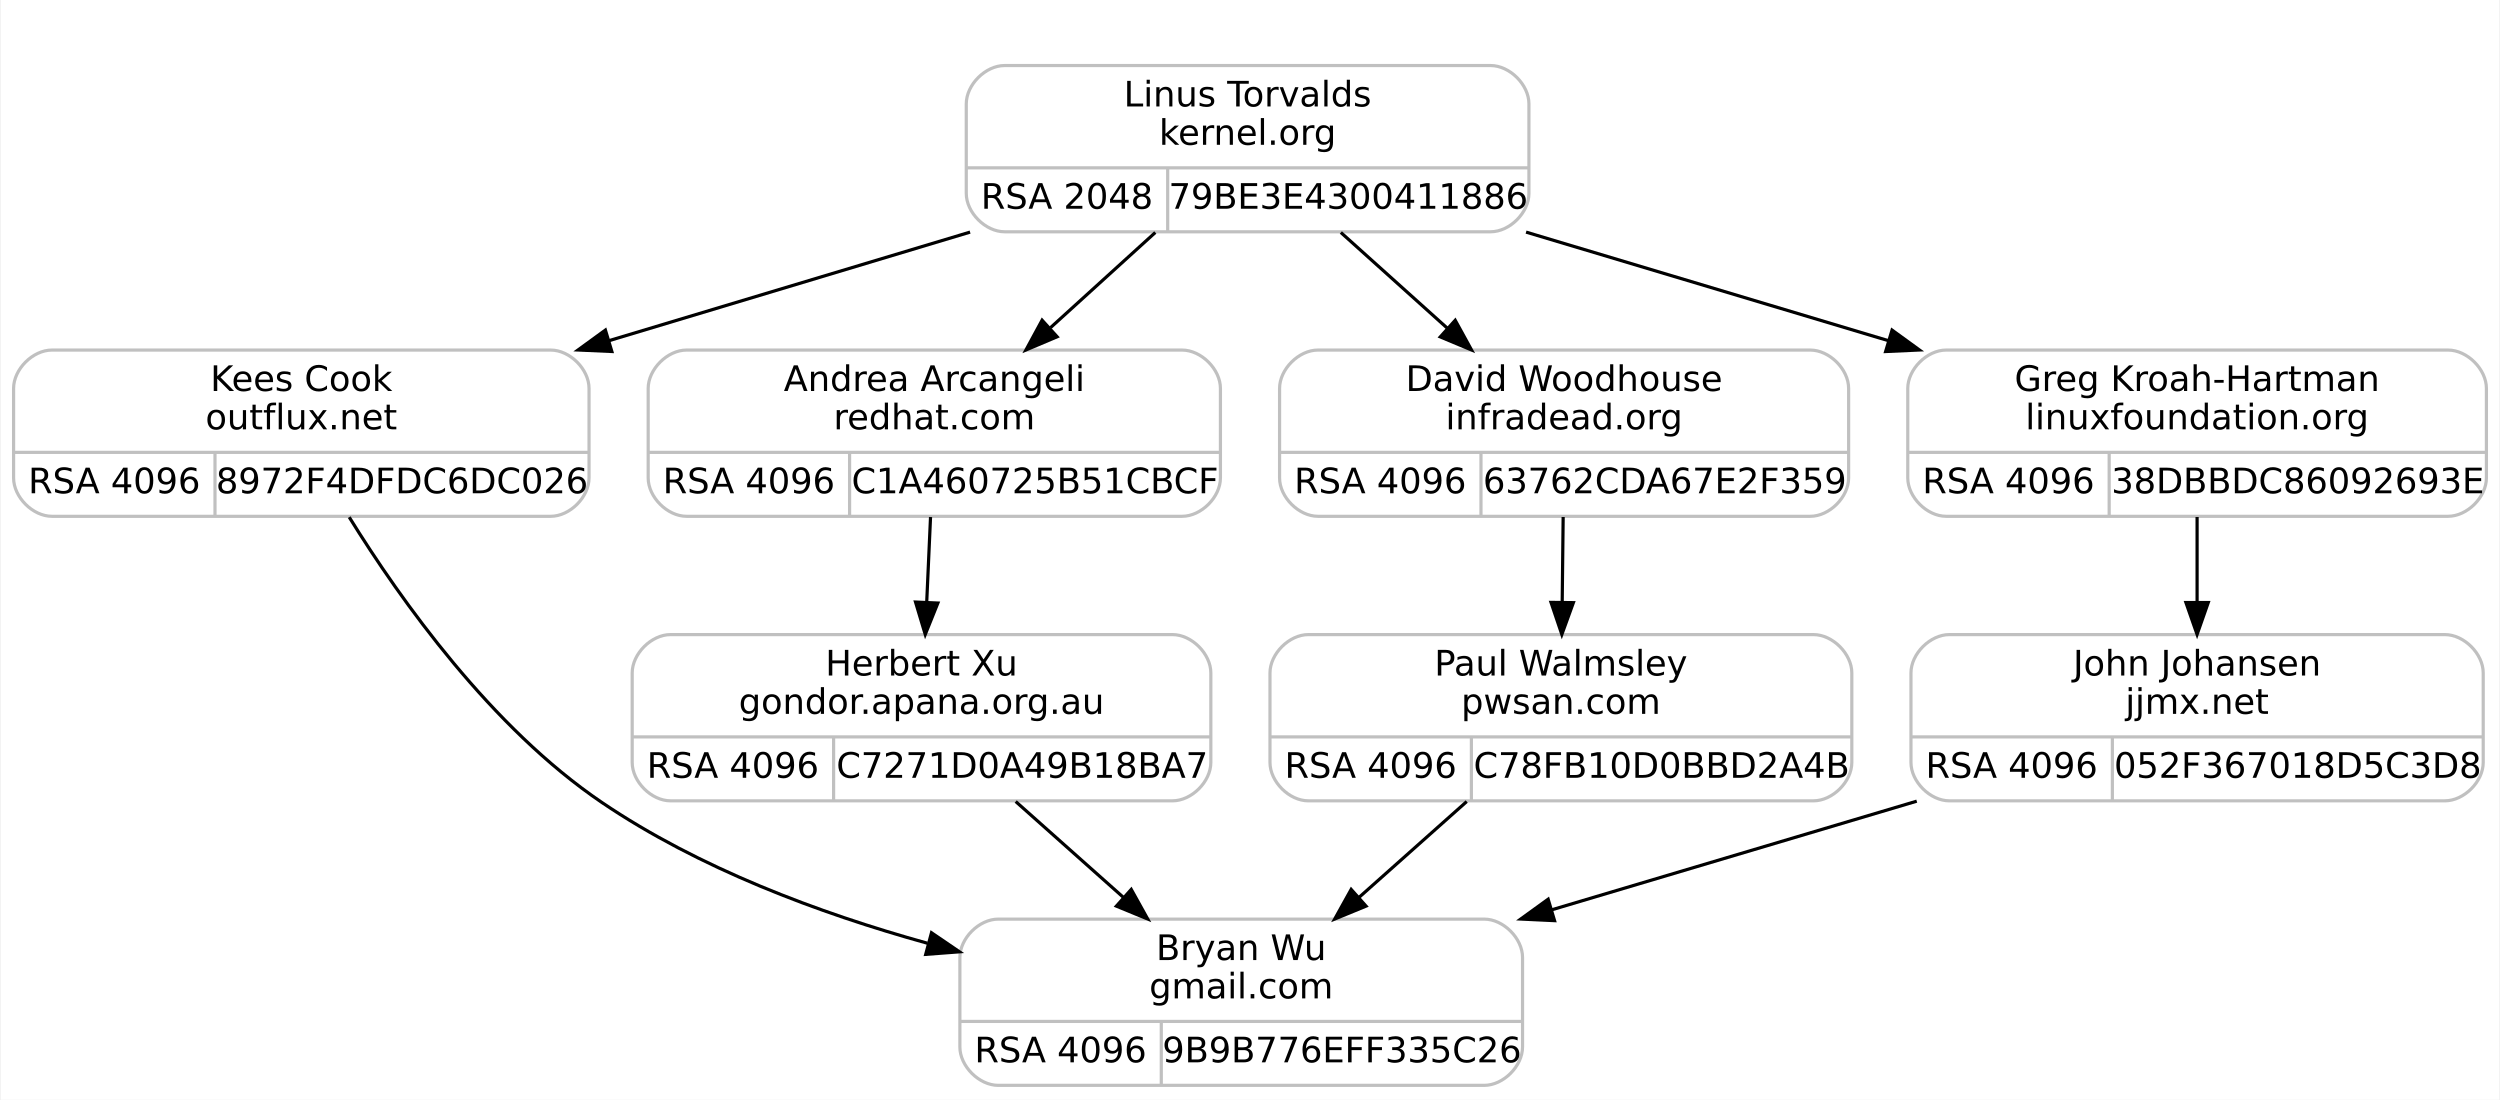
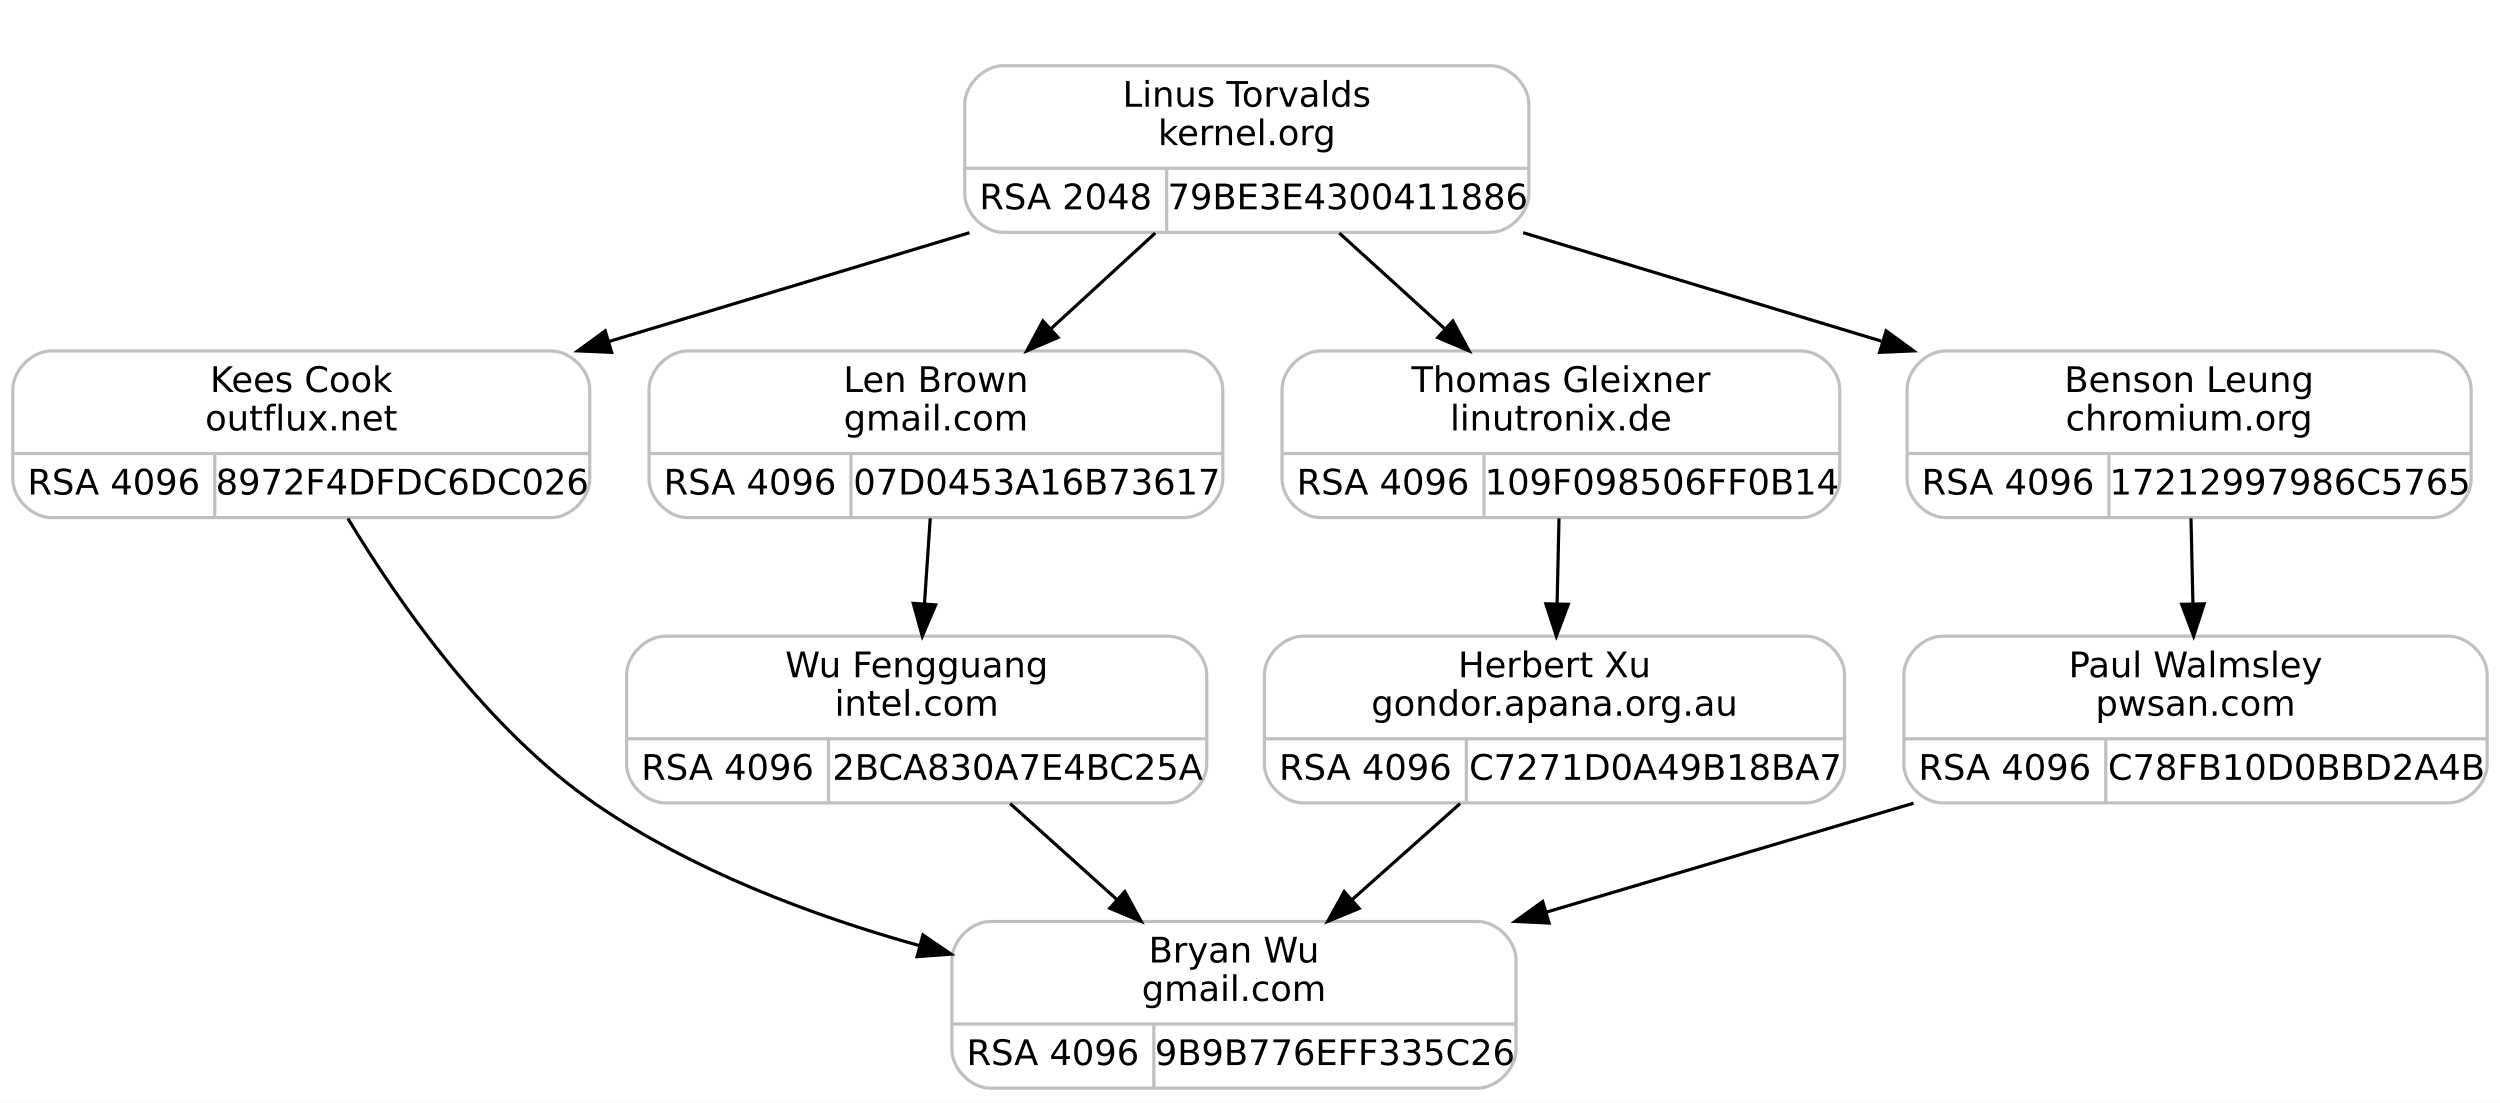
- <svg xmlns="http://www.w3.org/2000/svg" width="782pt" height="344pt" viewBox="0.00 0.00 781.50 344.00">
+ <svg xmlns="http://www.w3.org/2000/svg" width="780pt" height="344pt" viewBox="0.00 0.00 780.00 344.00">
  <g id="graph0" class="graph" transform="scale(1 1) rotate(0) translate(4 340)">
-     <polygon fill="#ffffff" stroke="transparent" points="-4,4 -4,-340 777.5,-340 777.5,4 -4,4" />
+     <polygon fill="#ffffff" stroke="transparent" points="-4,4 -4,-340 776,-340 776,4 -4,4" />
    <g id="clust1" class="cluster">
-       <polygon fill="none" stroke="#ffffff" points="290,-259 290,-328 482,-328 482,-259 290,-259" />
+       <polygon fill="none" stroke="#ffffff" points="289,-259 289,-328 481,-328 481,-259 289,-259" />
    </g>
    <g id="node1" class="node">
      <path fill="none" stroke="#c0c0c0" d="M12,-178.5C12,-178.5 168,-178.5 168,-178.5 174,-178.5 180,-184.5 180,-190.5 180,-190.5 180,-218.5 180,-218.5 180,-224.5 174,-230.5 168,-230.5 168,-230.5 12,-230.5 12,-230.5 6,-230.5 0,-224.5 0,-218.5 0,-218.5 0,-190.5 0,-190.5 0,-184.5 6,-178.5 12,-178.5" />
      <text text-anchor="middle" x="90" y="-217.7" font-family="droid sans,dejavu sans,helvetica" font-size="11.00" fill="#000000">Kees Cook</text>
      <text text-anchor="middle" x="90" y="-205.7" font-family="droid sans,dejavu sans,helvetica" font-size="11.00" fill="#000000">outflux.net</text>
      <polyline fill="none" stroke="#c0c0c0" points="0,-198.5 180,-198.5 " />
      <text text-anchor="middle" x="31.5" y="-185.7" font-family="droid sans,dejavu sans,helvetica" font-size="11.00" fill="#000000">RSA 4096</text>
      <polyline fill="none" stroke="#c0c0c0" points="63,-178.5 63,-198.5 " />
      <text text-anchor="middle" x="121.5" y="-185.7" font-family="droid sans,dejavu sans,helvetica" font-size="11.00" fill="#000000">8972F4DFDC6DC026</text>
    </g>
    <g id="node3" class="node">
-       <path fill="none" stroke="#c0c0c0" d="M308,-.5C308,-.5 460,-.5 460,-.5 466,-.5 472,-6.5 472,-12.5 472,-12.5 472,-40.5 472,-40.5 472,-46.5 466,-52.5 460,-52.5 460,-52.5 308,-52.5 308,-52.5 302,-52.5 296,-46.5 296,-40.5 296,-40.5 296,-12.5 296,-12.5 296,-6.5 302,-.5 308,-.5" />
-       <text text-anchor="middle" x="384" y="-39.7" font-family="droid sans,dejavu sans,helvetica" font-size="11.00" fill="#000000">Bryan Wu</text>
-       <text text-anchor="middle" x="384" y="-27.7" font-family="droid sans,dejavu sans,helvetica" font-size="11.00" fill="#000000">gmail.com</text>
-       <polyline fill="none" stroke="#c0c0c0" points="296,-20.5 472,-20.5 " />
-       <text text-anchor="middle" x="327.5" y="-7.7" font-family="droid sans,dejavu sans,helvetica" font-size="11.00" fill="#000000">RSA 4096</text>
-       <polyline fill="none" stroke="#c0c0c0" points="359,-.5 359,-20.5 " />
-       <text text-anchor="middle" x="415.5" y="-7.7" font-family="droid sans,dejavu sans,helvetica" font-size="11.00" fill="#000000">9B9B776EFF335C26</text>
+       <path fill="none" stroke="#c0c0c0" d="M305,-.5C305,-.5 457,-.5 457,-.5 463,-.5 469,-6.5 469,-12.5 469,-12.5 469,-40.5 469,-40.5 469,-46.5 463,-52.5 457,-52.5 457,-52.5 305,-52.5 305,-52.5 299,-52.5 293,-46.5 293,-40.5 293,-40.5 293,-12.5 293,-12.5 293,-6.5 299,-.5 305,-.5" />
+       <text text-anchor="middle" x="381" y="-39.7" font-family="droid sans,dejavu sans,helvetica" font-size="11.00" fill="#000000">Bryan Wu</text>
+       <text text-anchor="middle" x="381" y="-27.7" font-family="droid sans,dejavu sans,helvetica" font-size="11.00" fill="#000000">gmail.com</text>
+       <polyline fill="none" stroke="#c0c0c0" points="293,-20.5 469,-20.5 " />
+       <text text-anchor="middle" x="324.5" y="-7.7" font-family="droid sans,dejavu sans,helvetica" font-size="11.00" fill="#000000">RSA 4096</text>
+       <polyline fill="none" stroke="#c0c0c0" points="356,-.5 356,-20.5 " />
+       <text text-anchor="middle" x="412.5" y="-7.7" font-family="droid sans,dejavu sans,helvetica" font-size="11.00" fill="#000000">9B9B776EFF335C26</text>
    </g>
    <g id="edge2" class="edge">
-       <path fill="none" stroke="#000000" d="M104.988,-178.231C121.242,-152.006 149.535,-112.34 184,-89 214.293,-68.485 251.652,-54.443 285.85,-44.954" />
-       <polygon fill="#000000" stroke="#000000" points="287.118,-48.238 295.875,-42.275 285.31,-41.475 287.118,-48.238" />
+       <path fill="none" stroke="#000000" d="M104.544,-178.234C120.351,-152.011 147.964,-112.347 182,-89 211.897,-68.492 248.846,-54.465 282.758,-44.987" />
+       <polygon fill="#000000" stroke="#000000" points="283.955,-48.29 292.702,-42.312 282.136,-41.53 283.955,-48.29" />
    </g>
    <g id="node2" class="node">
-       <path fill="none" stroke="#c0c0c0" d="M310,-267.5C310,-267.5 462,-267.5 462,-267.5 468,-267.5 474,-273.5 474,-279.5 474,-279.5 474,-307.5 474,-307.5 474,-313.5 468,-319.5 462,-319.5 462,-319.5 310,-319.5 310,-319.5 304,-319.5 298,-313.5 298,-307.5 298,-307.5 298,-279.5 298,-279.5 298,-273.5 304,-267.5 310,-267.5" />
-       <text text-anchor="middle" x="386" y="-306.7" font-family="droid sans,dejavu sans,helvetica" font-size="11.00" fill="#000000">Linus Torvalds</text>
-       <text text-anchor="middle" x="386" y="-294.7" font-family="droid sans,dejavu sans,helvetica" font-size="11.00" fill="#000000">kernel.org</text>
-       <polyline fill="none" stroke="#c0c0c0" points="298,-287.5 474,-287.5 " />
-       <text text-anchor="middle" x="329.5" y="-274.7" font-family="droid sans,dejavu sans,helvetica" font-size="11.00" fill="#000000">RSA 2048</text>
-       <polyline fill="none" stroke="#c0c0c0" points="361,-267.5 361,-287.5 " />
-       <text text-anchor="middle" x="417.5" y="-274.7" font-family="droid sans,dejavu sans,helvetica" font-size="11.00" fill="#000000">79BE3E4300411886</text>
+       <path fill="none" stroke="#c0c0c0" d="M309,-267.5C309,-267.5 461,-267.5 461,-267.5 467,-267.5 473,-273.5 473,-279.5 473,-279.5 473,-307.5 473,-307.5 473,-313.5 467,-319.5 461,-319.5 461,-319.5 309,-319.5 309,-319.5 303,-319.5 297,-313.5 297,-307.5 297,-307.5 297,-279.5 297,-279.5 297,-273.5 303,-267.5 309,-267.5" />
+       <text text-anchor="middle" x="385" y="-306.7" font-family="droid sans,dejavu sans,helvetica" font-size="11.00" fill="#000000">Linus Torvalds</text>
+       <text text-anchor="middle" x="385" y="-294.7" font-family="droid sans,dejavu sans,helvetica" font-size="11.00" fill="#000000">kernel.org</text>
+       <polyline fill="none" stroke="#c0c0c0" points="297,-287.5 473,-287.5 " />
+       <text text-anchor="middle" x="328.5" y="-274.7" font-family="droid sans,dejavu sans,helvetica" font-size="11.00" fill="#000000">RSA 2048</text>
+       <polyline fill="none" stroke="#c0c0c0" points="360,-267.5 360,-287.5 " />
+       <text text-anchor="middle" x="416.5" y="-274.7" font-family="droid sans,dejavu sans,helvetica" font-size="11.00" fill="#000000">79BE3E4300411886</text>
    </g>
    <g id="edge1" class="edge">
-       <path fill="none" stroke="#000000" d="M299.19,-267.398C263.722,-256.734 222.562,-244.358 186.183,-233.42" />
-       <polygon fill="#000000" stroke="#000000" points="187.137,-230.052 176.552,-230.524 185.121,-236.756 187.137,-230.052" />
+       <path fill="none" stroke="#000000" d="M298.483,-267.398C263.135,-256.734 222.114,-244.358 185.858,-233.42" />
+       <polygon fill="#000000" stroke="#000000" points="186.845,-230.062 176.26,-230.524 184.823,-236.763 186.845,-230.062" />
    </g>
    <g id="node4" class="node">
      <path fill="none" stroke="#c0c0c0" d="M210.5,-178.5C210.5,-178.5 365.5,-178.5 365.5,-178.5 371.5,-178.5 377.5,-184.5 377.5,-190.5 377.5,-190.5 377.5,-218.5 377.5,-218.5 377.5,-224.5 371.5,-230.5 365.5,-230.5 365.5,-230.5 210.5,-230.5 210.5,-230.5 204.5,-230.5 198.5,-224.5 198.5,-218.5 198.5,-218.5 198.5,-190.5 198.5,-190.5 198.5,-184.5 204.5,-178.5 210.5,-178.5" />
-       <text text-anchor="middle" x="288" y="-217.7" font-family="droid sans,dejavu sans,helvetica" font-size="11.00" fill="#000000">Andrea Arcangeli</text>
-       <text text-anchor="middle" x="288" y="-205.7" font-family="droid sans,dejavu sans,helvetica" font-size="11.00" fill="#000000">redhat.com</text>
+       <text text-anchor="middle" x="288" y="-217.7" font-family="droid sans,dejavu sans,helvetica" font-size="11.00" fill="#000000">Len Brown</text>
+       <text text-anchor="middle" x="288" y="-205.7" font-family="droid sans,dejavu sans,helvetica" font-size="11.00" fill="#000000">gmail.com</text>
      <polyline fill="none" stroke="#c0c0c0" points="198.5,-198.5 377.5,-198.5 " />
      <text text-anchor="middle" x="230" y="-185.7" font-family="droid sans,dejavu sans,helvetica" font-size="11.00" fill="#000000">RSA 4096</text>
      <polyline fill="none" stroke="#c0c0c0" points="261.5,-178.5 261.5,-198.5 " />
-       <text text-anchor="middle" x="319.5" y="-185.7" font-family="droid sans,dejavu sans,helvetica" font-size="11.00" fill="#000000">C1A460725B51CBCF</text>
+       <text text-anchor="middle" x="319.5" y="-185.7" font-family="droid sans,dejavu sans,helvetica" font-size="11.00" fill="#000000">07D0453A16B73617</text>
    </g>
    <g id="edge3" class="edge">
-       <path fill="none" stroke="#000000" d="M357.127,-267.278C346.859,-257.954 335.164,-247.333 324.351,-237.513" />
-       <polygon fill="#000000" stroke="#000000" points="326.423,-234.666 316.667,-230.534 321.717,-239.848 326.423,-234.666" />
+       <path fill="none" stroke="#000000" d="M356.421,-267.278C346.258,-257.954 334.683,-247.333 323.98,-237.513" />
+       <polygon fill="#000000" stroke="#000000" points="326.109,-234.716 316.374,-230.534 321.377,-239.874 326.109,-234.716" />
    </g>
    <g id="node6" class="node">
-       <path fill="none" stroke="#c0c0c0" d="M408,-178.5C408,-178.5 562,-178.5 562,-178.5 568,-178.5 574,-184.5 574,-190.5 574,-190.5 574,-218.5 574,-218.5 574,-224.5 568,-230.5 562,-230.5 562,-230.5 408,-230.5 408,-230.5 402,-230.5 396,-224.5 396,-218.5 396,-218.5 396,-190.5 396,-190.5 396,-184.5 402,-178.5 408,-178.5" />
-       <text text-anchor="middle" x="485" y="-217.7" font-family="droid sans,dejavu sans,helvetica" font-size="11.00" fill="#000000">David Woodhouse</text>
-       <text text-anchor="middle" x="485" y="-205.7" font-family="droid sans,dejavu sans,helvetica" font-size="11.00" fill="#000000">infradead.org</text>
-       <polyline fill="none" stroke="#c0c0c0" points="396,-198.5 574,-198.5 " />
+       <path fill="none" stroke="#c0c0c0" d="M408,-178.5C408,-178.5 558,-178.5 558,-178.5 564,-178.5 570,-184.5 570,-190.5 570,-190.5 570,-218.5 570,-218.5 570,-224.5 564,-230.5 558,-230.5 558,-230.5 408,-230.5 408,-230.5 402,-230.5 396,-224.5 396,-218.5 396,-218.5 396,-190.5 396,-190.5 396,-184.5 402,-178.5 408,-178.5" />
+       <text text-anchor="middle" x="483" y="-217.7" font-family="droid sans,dejavu sans,helvetica" font-size="11.00" fill="#000000">Thomas Gleixner</text>
+       <text text-anchor="middle" x="483" y="-205.7" font-family="droid sans,dejavu sans,helvetica" font-size="11.00" fill="#000000">linutronix.de</text>
+       <polyline fill="none" stroke="#c0c0c0" points="396,-198.5 570,-198.5 " />
      <text text-anchor="middle" x="427.5" y="-185.7" font-family="droid sans,dejavu sans,helvetica" font-size="11.00" fill="#000000">RSA 4096</text>
      <polyline fill="none" stroke="#c0c0c0" points="459,-178.5 459,-198.5 " />
-       <text text-anchor="middle" x="516.5" y="-185.7" font-family="droid sans,dejavu sans,helvetica" font-size="11.00" fill="#000000">63762CDA67E2F359</text>
+       <text text-anchor="middle" x="514.5" y="-185.7" font-family="droid sans,dejavu sans,helvetica" font-size="11.00" fill="#000000">109F098506FF0B14</text>
    </g>
    <g id="edge6" class="edge">
-       <path fill="none" stroke="#000000" d="M415.168,-267.278C425.641,-257.863 437.584,-247.126 448.596,-237.227" />
-       <polygon fill="#000000" stroke="#000000" points="450.944,-239.822 456.041,-230.534 446.264,-234.617 450.944,-239.822" />
+       <path fill="none" stroke="#000000" d="M413.873,-267.278C424.141,-257.954 435.836,-247.333 446.649,-237.513" />
+       <polygon fill="#000000" stroke="#000000" points="449.283,-239.848 454.333,-230.534 444.577,-234.666 449.283,-239.848" />
    </g>
    <g id="node8" class="node">
-       <path fill="none" stroke="#c0c0c0" d="M604.5,-178.5C604.5,-178.5 761.5,-178.5 761.5,-178.5 767.5,-178.5 773.5,-184.5 773.5,-190.5 773.5,-190.5 773.5,-218.5 773.5,-218.5 773.5,-224.5 767.5,-230.5 761.5,-230.5 761.5,-230.5 604.5,-230.5 604.5,-230.5 598.5,-230.5 592.5,-224.5 592.5,-218.5 592.5,-218.5 592.5,-190.5 592.5,-190.5 592.5,-184.5 598.5,-178.5 604.5,-178.5" />
-       <text text-anchor="middle" x="683" y="-217.7" font-family="droid sans,dejavu sans,helvetica" font-size="11.00" fill="#000000">Greg Kroah-Hartman</text>
-       <text text-anchor="middle" x="683" y="-205.7" font-family="droid sans,dejavu sans,helvetica" font-size="11.00" fill="#000000">linuxfoundation.org</text>
-       <polyline fill="none" stroke="#c0c0c0" points="592.5,-198.5 773.5,-198.5 " />
-       <text text-anchor="middle" x="624" y="-185.7" font-family="droid sans,dejavu sans,helvetica" font-size="11.00" fill="#000000">RSA 4096</text>
-       <polyline fill="none" stroke="#c0c0c0" points="655.5,-178.5 655.5,-198.5 " />
-       <text text-anchor="middle" x="714.5" y="-185.7" font-family="droid sans,dejavu sans,helvetica" font-size="11.00" fill="#000000">38DBBDC86092693E</text>
+       <path fill="none" stroke="#c0c0c0" d="M603,-178.5C603,-178.5 755,-178.5 755,-178.5 761,-178.5 767,-184.5 767,-190.5 767,-190.5 767,-218.5 767,-218.5 767,-224.5 761,-230.5 755,-230.5 755,-230.5 603,-230.5 603,-230.5 597,-230.5 591,-224.5 591,-218.5 591,-218.5 591,-190.5 591,-190.5 591,-184.5 597,-178.5 603,-178.5" />
+       <text text-anchor="middle" x="679" y="-217.7" font-family="droid sans,dejavu sans,helvetica" font-size="11.00" fill="#000000">Benson Leung</text>
+       <text text-anchor="middle" x="679" y="-205.7" font-family="droid sans,dejavu sans,helvetica" font-size="11.00" fill="#000000">chromium.org</text>
+       <polyline fill="none" stroke="#c0c0c0" points="591,-198.5 767,-198.5 " />
+       <text text-anchor="middle" x="622.5" y="-185.7" font-family="droid sans,dejavu sans,helvetica" font-size="11.00" fill="#000000">RSA 4096</text>
+       <polyline fill="none" stroke="#c0c0c0" points="654,-178.5 654,-198.5 " />
+       <text text-anchor="middle" x="710.5" y="-185.7" font-family="droid sans,dejavu sans,helvetica" font-size="11.00" fill="#000000">17212997986C5765</text>
    </g>
    <g id="edge9" class="edge">
-       <path fill="none" stroke="#000000" d="M473.103,-267.398C508.692,-256.734 549.99,-244.358 586.492,-233.42" />
-       <polygon fill="#000000" stroke="#000000" points="587.581,-236.748 596.155,-230.524 585.571,-230.042 587.581,-236.748" />
+       <path fill="none" stroke="#000000" d="M471.223,-267.398C506.302,-256.779 546.986,-244.464 583.005,-233.56" />
+       <polygon fill="#000000" stroke="#000000" points="584.475,-236.772 593.032,-230.524 582.447,-230.072 584.475,-236.772" />
    </g>
    <g id="node5" class="node">
-       <path fill="none" stroke="#c0c0c0" d="M205.5,-89.5C205.5,-89.5 362.5,-89.5 362.5,-89.5 368.5,-89.5 374.5,-95.5 374.5,-101.5 374.5,-101.5 374.5,-129.5 374.5,-129.5 374.5,-135.5 368.5,-141.5 362.5,-141.5 362.5,-141.5 205.5,-141.5 205.5,-141.5 199.5,-141.5 193.5,-135.5 193.5,-129.5 193.5,-129.5 193.5,-101.5 193.5,-101.5 193.5,-95.5 199.5,-89.5 205.5,-89.5" />
-       <text text-anchor="middle" x="284" y="-128.7" font-family="droid sans,dejavu sans,helvetica" font-size="11.00" fill="#000000">Herbert Xu</text>
-       <text text-anchor="middle" x="284" y="-116.7" font-family="droid sans,dejavu sans,helvetica" font-size="11.00" fill="#000000">gondor.apana.org.au</text>
-       <polyline fill="none" stroke="#c0c0c0" points="193.5,-109.5 374.5,-109.5 " />
-       <text text-anchor="middle" x="225" y="-96.7" font-family="droid sans,dejavu sans,helvetica" font-size="11.00" fill="#000000">RSA 4096</text>
-       <polyline fill="none" stroke="#c0c0c0" points="256.5,-89.5 256.5,-109.5 " />
-       <text text-anchor="middle" x="315.5" y="-96.7" font-family="droid sans,dejavu sans,helvetica" font-size="11.00" fill="#000000">C7271D0A49B18BA7</text>
+       <path fill="none" stroke="#c0c0c0" d="M203.5,-89.5C203.5,-89.5 360.5,-89.5 360.5,-89.5 366.5,-89.5 372.5,-95.5 372.5,-101.5 372.5,-101.5 372.5,-129.5 372.5,-129.5 372.5,-135.5 366.5,-141.5 360.5,-141.5 360.5,-141.5 203.5,-141.5 203.5,-141.5 197.5,-141.5 191.5,-135.5 191.5,-129.5 191.5,-129.5 191.5,-101.5 191.5,-101.5 191.5,-95.5 197.5,-89.5 203.5,-89.5" />
+       <text text-anchor="middle" x="282" y="-128.7" font-family="droid sans,dejavu sans,helvetica" font-size="11.00" fill="#000000">Wu Fengguang</text>
+       <text text-anchor="middle" x="282" y="-116.7" font-family="droid sans,dejavu sans,helvetica" font-size="11.00" fill="#000000">intel.com</text>
+       <polyline fill="none" stroke="#c0c0c0" points="191.5,-109.5 372.5,-109.5 " />
+       <text text-anchor="middle" x="223" y="-96.7" font-family="droid sans,dejavu sans,helvetica" font-size="11.00" fill="#000000">RSA 4096</text>
+       <polyline fill="none" stroke="#c0c0c0" points="254.5,-89.5 254.5,-109.5 " />
+       <text text-anchor="middle" x="313.5" y="-96.7" font-family="droid sans,dejavu sans,helvetica" font-size="11.00" fill="#000000">2BCA830A7E4BC25A</text>
    </g>
    <g id="edge4" class="edge">
-       <path fill="none" stroke="#000000" d="M286.822,-178.278C286.447,-169.95 286.026,-160.587 285.626,-151.684" />
-       <polygon fill="#000000" stroke="#000000" points="289.116,-151.367 285.17,-141.534 282.123,-151.681 289.116,-151.367" />
+       <path fill="none" stroke="#000000" d="M286.232,-178.278C285.671,-169.95 285.039,-160.587 284.439,-151.684" />
+       <polygon fill="#000000" stroke="#000000" points="287.92,-151.276 283.755,-141.534 280.936,-151.747 287.92,-151.276" />
    </g>
    <g id="edge5" class="edge">
-       <path fill="none" stroke="#000000" d="M313.462,-89.278C324.041,-79.863 336.105,-69.126 347.228,-59.227" />
-       <polygon fill="#000000" stroke="#000000" points="349.605,-61.797 354.748,-52.534 344.951,-56.568 349.605,-61.797" />
+       <path fill="none" stroke="#000000" d="M311.168,-89.278C321.641,-79.863 333.584,-69.126 344.596,-59.227" />
+       <polygon fill="#000000" stroke="#000000" points="346.944,-61.822 352.041,-52.534 342.264,-56.617 346.944,-61.822" />
    </g>
    <g id="node7" class="node">
-       <path fill="none" stroke="#c0c0c0" d="M405,-89.5C405,-89.5 563,-89.5 563,-89.5 569,-89.5 575,-95.5 575,-101.5 575,-101.5 575,-129.5 575,-129.5 575,-135.5 569,-141.5 563,-141.5 563,-141.5 405,-141.5 405,-141.5 399,-141.5 393,-135.5 393,-129.5 393,-129.5 393,-101.5 393,-101.5 393,-95.5 399,-89.5 405,-89.5" />
-       <text text-anchor="middle" x="484" y="-128.7" font-family="droid sans,dejavu sans,helvetica" font-size="11.00" fill="#000000">Paul Walmsley</text>
-       <text text-anchor="middle" x="484" y="-116.7" font-family="droid sans,dejavu sans,helvetica" font-size="11.00" fill="#000000">pwsan.com</text>
-       <polyline fill="none" stroke="#c0c0c0" points="393,-109.5 575,-109.5 " />
-       <text text-anchor="middle" x="424.5" y="-96.7" font-family="droid sans,dejavu sans,helvetica" font-size="11.00" fill="#000000">RSA 4096</text>
-       <polyline fill="none" stroke="#c0c0c0" points="456,-89.5 456,-109.5 " />
-       <text text-anchor="middle" x="515.5" y="-96.7" font-family="droid sans,dejavu sans,helvetica" font-size="11.00" fill="#000000">C78FB10D0BBD2A4B</text>
+       <path fill="none" stroke="#c0c0c0" d="M402.5,-89.5C402.5,-89.5 559.5,-89.5 559.5,-89.5 565.5,-89.5 571.5,-95.5 571.5,-101.5 571.5,-101.5 571.5,-129.5 571.5,-129.5 571.5,-135.5 565.5,-141.5 559.5,-141.5 559.5,-141.5 402.5,-141.5 402.5,-141.5 396.5,-141.5 390.5,-135.5 390.5,-129.5 390.5,-129.5 390.5,-101.5 390.5,-101.5 390.5,-95.5 396.5,-89.5 402.5,-89.5" />
+       <text text-anchor="middle" x="481" y="-128.7" font-family="droid sans,dejavu sans,helvetica" font-size="11.00" fill="#000000">Herbert Xu</text>
+       <text text-anchor="middle" x="481" y="-116.7" font-family="droid sans,dejavu sans,helvetica" font-size="11.00" fill="#000000">gondor.apana.org.au</text>
+       <polyline fill="none" stroke="#c0c0c0" points="390.5,-109.5 571.5,-109.5 " />
+       <text text-anchor="middle" x="422" y="-96.7" font-family="droid sans,dejavu sans,helvetica" font-size="11.00" fill="#000000">RSA 4096</text>
+       <polyline fill="none" stroke="#c0c0c0" points="453.5,-89.5 453.5,-109.5 " />
+       <text text-anchor="middle" x="512.5" y="-96.7" font-family="droid sans,dejavu sans,helvetica" font-size="11.00" fill="#000000">C7271D0A49B18BA7</text>
    </g>
    <g id="edge7" class="edge">
-       <path fill="none" stroke="#000000" d="M484.705,-178.278C484.612,-169.95 484.507,-160.587 484.407,-151.684" />
-       <polygon fill="#000000" stroke="#000000" points="487.905,-151.494 484.293,-141.534 480.905,-151.573 487.905,-151.494" />
+       <path fill="none" stroke="#000000" d="M482.411,-178.278C482.224,-169.95 482.013,-160.587 481.813,-151.684" />
+       <polygon fill="#000000" stroke="#000000" points="485.309,-151.453 481.585,-141.534 478.311,-151.61 485.309,-151.453" />
    </g>
    <g id="edge8" class="edge">
-       <path fill="none" stroke="#000000" d="M454.538,-89.278C443.959,-79.863 431.895,-69.126 420.772,-59.227" />
-       <polygon fill="#000000" stroke="#000000" points="423.049,-56.568 413.252,-52.534 418.395,-61.797 423.049,-56.568" />
+       <path fill="none" stroke="#000000" d="M451.538,-89.278C440.959,-79.863 428.895,-69.126 417.772,-59.227" />
+       <polygon fill="#000000" stroke="#000000" points="420.049,-56.568 410.252,-52.534 415.395,-61.797 420.049,-56.568" />
    </g>
    <g id="node9" class="node">
-       <path fill="none" stroke="#c0c0c0" d="M605.5,-89.5C605.5,-89.5 760.5,-89.5 760.5,-89.5 766.5,-89.5 772.5,-95.5 772.5,-101.5 772.5,-101.5 772.5,-129.5 772.5,-129.5 772.5,-135.5 766.5,-141.5 760.5,-141.5 760.5,-141.5 605.5,-141.5 605.5,-141.5 599.5,-141.5 593.5,-135.5 593.5,-129.5 593.5,-129.5 593.5,-101.5 593.5,-101.5 593.5,-95.5 599.5,-89.5 605.5,-89.5" />
-       <text text-anchor="middle" x="683" y="-128.7" font-family="droid sans,dejavu sans,helvetica" font-size="11.00" fill="#000000">John Johansen</text>
-       <text text-anchor="middle" x="683" y="-116.7" font-family="droid sans,dejavu sans,helvetica" font-size="11.00" fill="#000000">jjmx.net</text>
-       <polyline fill="none" stroke="#c0c0c0" points="593.5,-109.5 772.5,-109.5 " />
-       <text text-anchor="middle" x="625" y="-96.7" font-family="droid sans,dejavu sans,helvetica" font-size="11.00" fill="#000000">RSA 4096</text>
-       <polyline fill="none" stroke="#c0c0c0" points="656.5,-89.5 656.5,-109.5 " />
-       <text text-anchor="middle" x="714.5" y="-96.7" font-family="droid sans,dejavu sans,helvetica" font-size="11.00" fill="#000000">052F367018D5C3D8</text>
+       <path fill="none" stroke="#c0c0c0" d="M602,-89.5C602,-89.5 760,-89.5 760,-89.5 766,-89.5 772,-95.5 772,-101.5 772,-101.5 772,-129.5 772,-129.5 772,-135.5 766,-141.5 760,-141.5 760,-141.5 602,-141.5 602,-141.5 596,-141.5 590,-135.5 590,-129.5 590,-129.5 590,-101.5 590,-101.5 590,-95.5 596,-89.5 602,-89.5" />
+       <text text-anchor="middle" x="681" y="-128.7" font-family="droid sans,dejavu sans,helvetica" font-size="11.00" fill="#000000">Paul Walmsley</text>
+       <text text-anchor="middle" x="681" y="-116.7" font-family="droid sans,dejavu sans,helvetica" font-size="11.00" fill="#000000">pwsan.com</text>
+       <polyline fill="none" stroke="#c0c0c0" points="590,-109.5 772,-109.5 " />
+       <text text-anchor="middle" x="621.5" y="-96.7" font-family="droid sans,dejavu sans,helvetica" font-size="11.00" fill="#000000">RSA 4096</text>
+       <polyline fill="none" stroke="#c0c0c0" points="653,-89.5 653,-109.5 " />
+       <text text-anchor="middle" x="712.5" y="-96.7" font-family="droid sans,dejavu sans,helvetica" font-size="11.00" fill="#000000">C78FB10D0BBD2A4B</text>
    </g>
    <g id="edge10" class="edge">
-       <path fill="none" stroke="#000000" d="M683,-178.278C683,-169.95 683,-160.587 683,-151.684" />
-       <polygon fill="#000000" stroke="#000000" points="686.5,-151.534 683,-141.534 679.5,-151.534 686.5,-151.534" />
+       <path fill="none" stroke="#000000" d="M679.589,-178.278C679.776,-169.95 679.987,-160.587 680.187,-151.684" />
+       <polygon fill="#000000" stroke="#000000" points="683.689,-151.61 680.415,-141.534 676.691,-151.453 683.689,-151.61" />
    </g>
    <g id="edge11" class="edge">
-       <path fill="none" stroke="#000000" d="M595.31,-89.398C559.482,-78.734 517.906,-66.358 481.158,-55.42" />
-       <polygon fill="#000000" stroke="#000000" points="482.013,-52.023 471.43,-52.524 480.015,-58.732 482.013,-52.023" />
+       <path fill="none" stroke="#000000" d="M593.017,-89.398C557.069,-78.734 515.354,-66.358 478.483,-55.42" />
+       <polygon fill="#000000" stroke="#000000" points="479.305,-52.013 468.722,-52.524 477.314,-58.724 479.305,-52.013" />
    </g>
  </g>
</svg>
